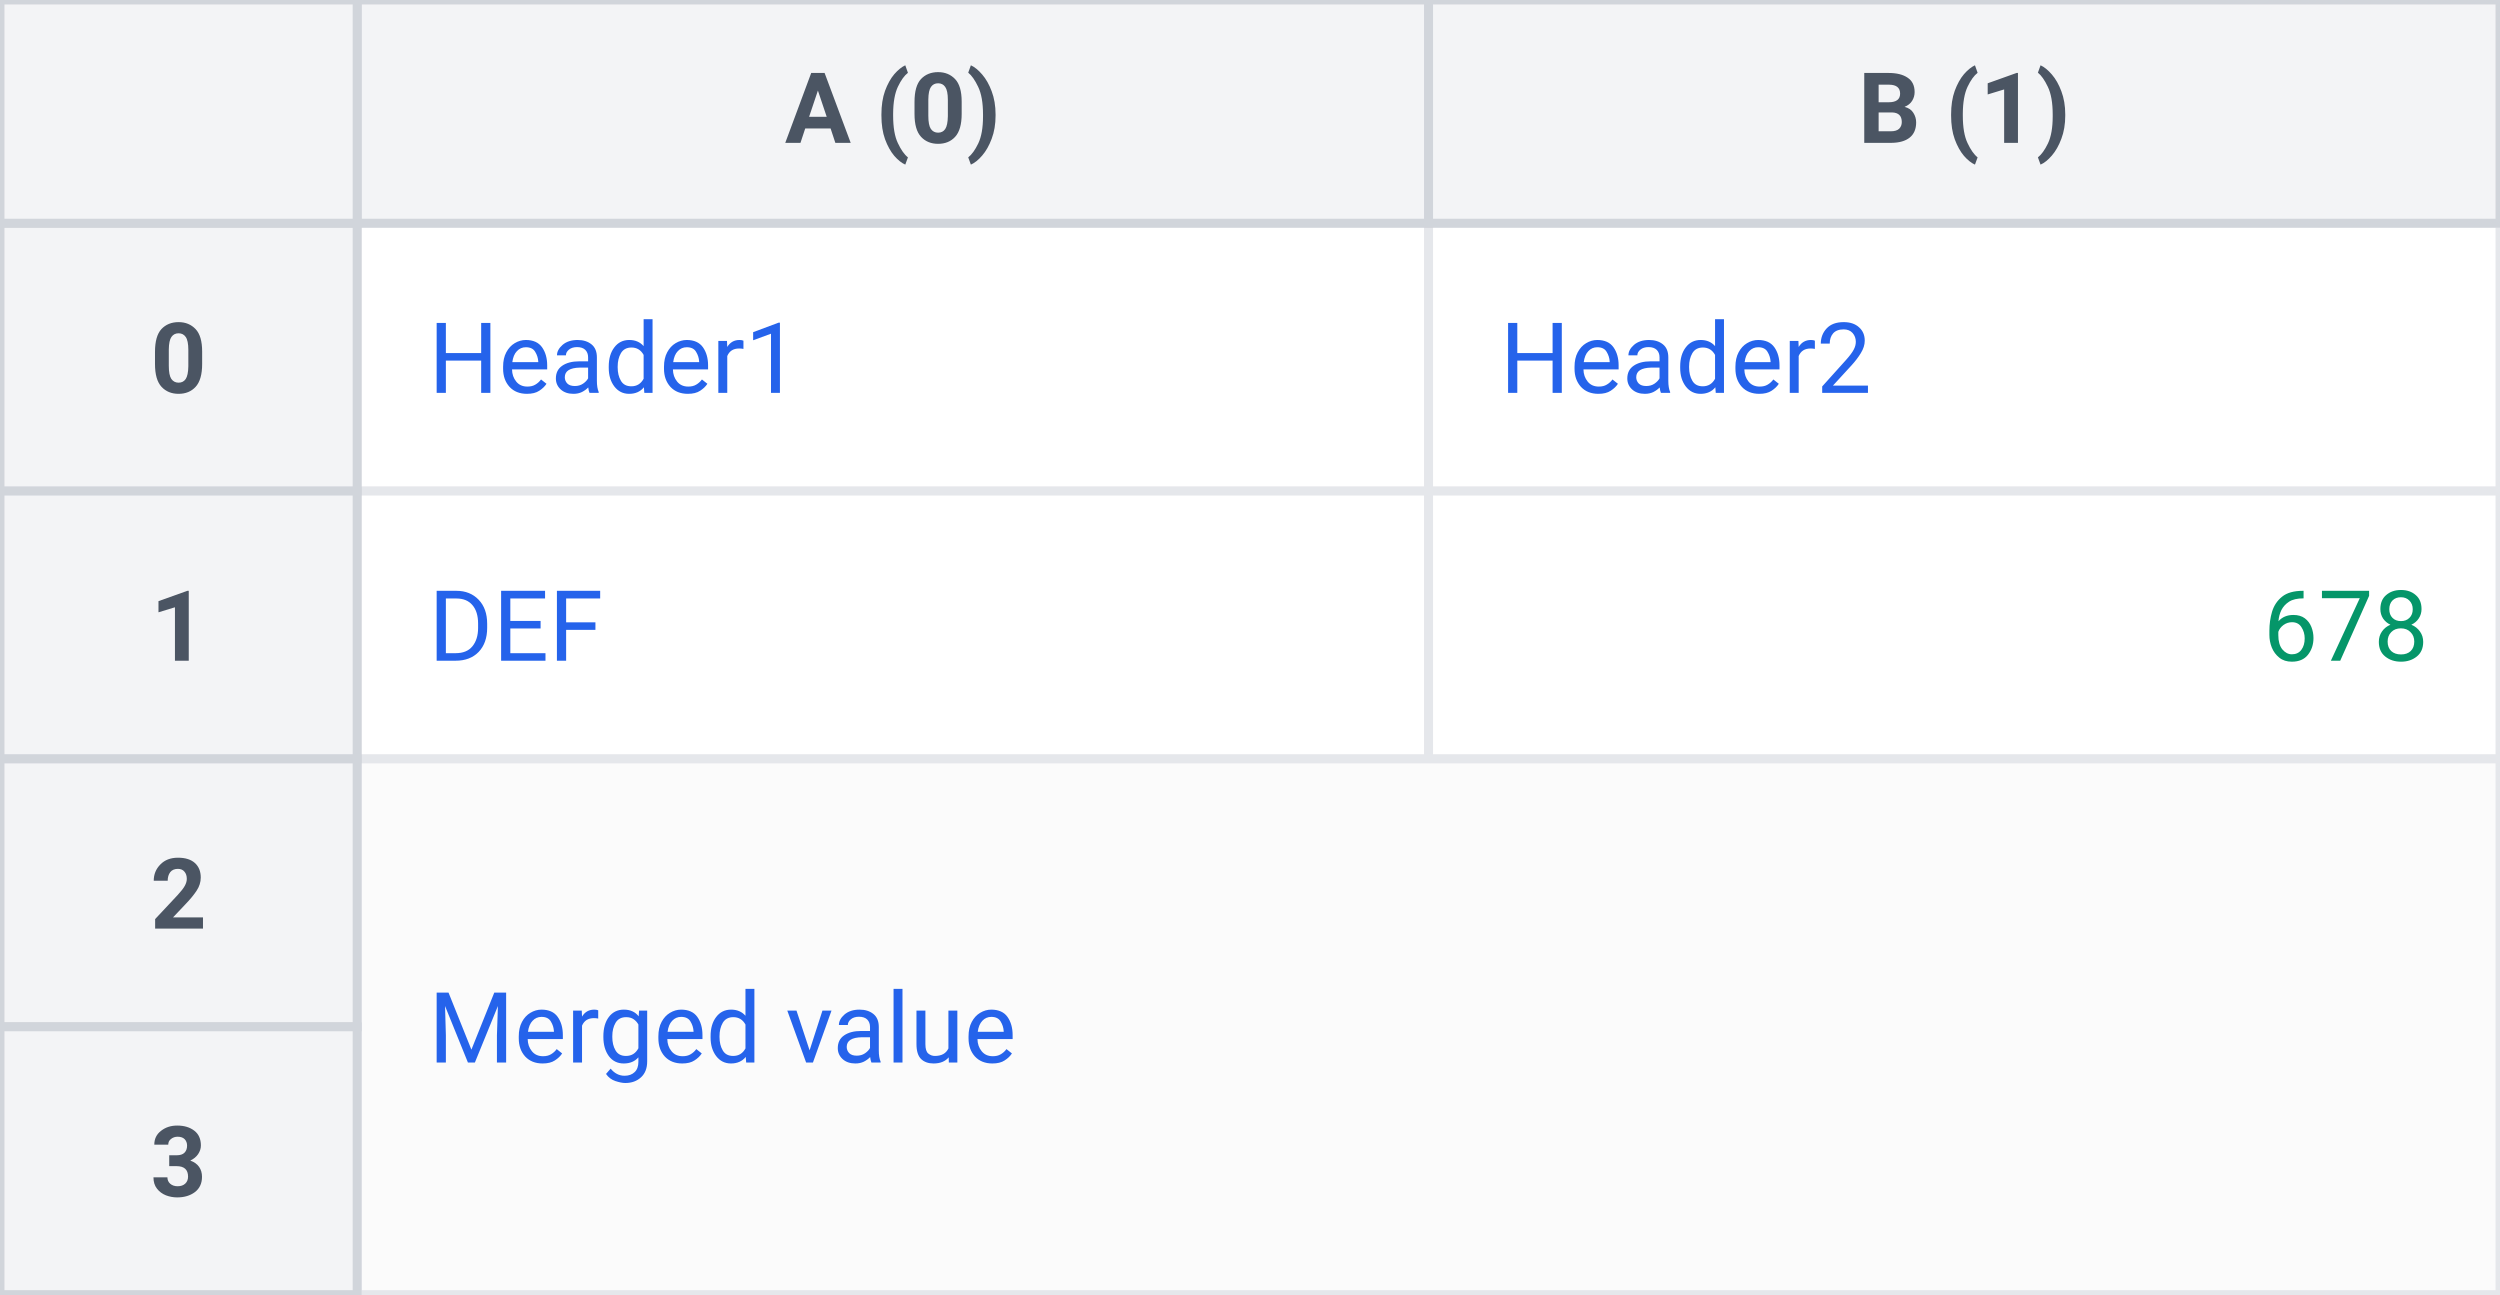
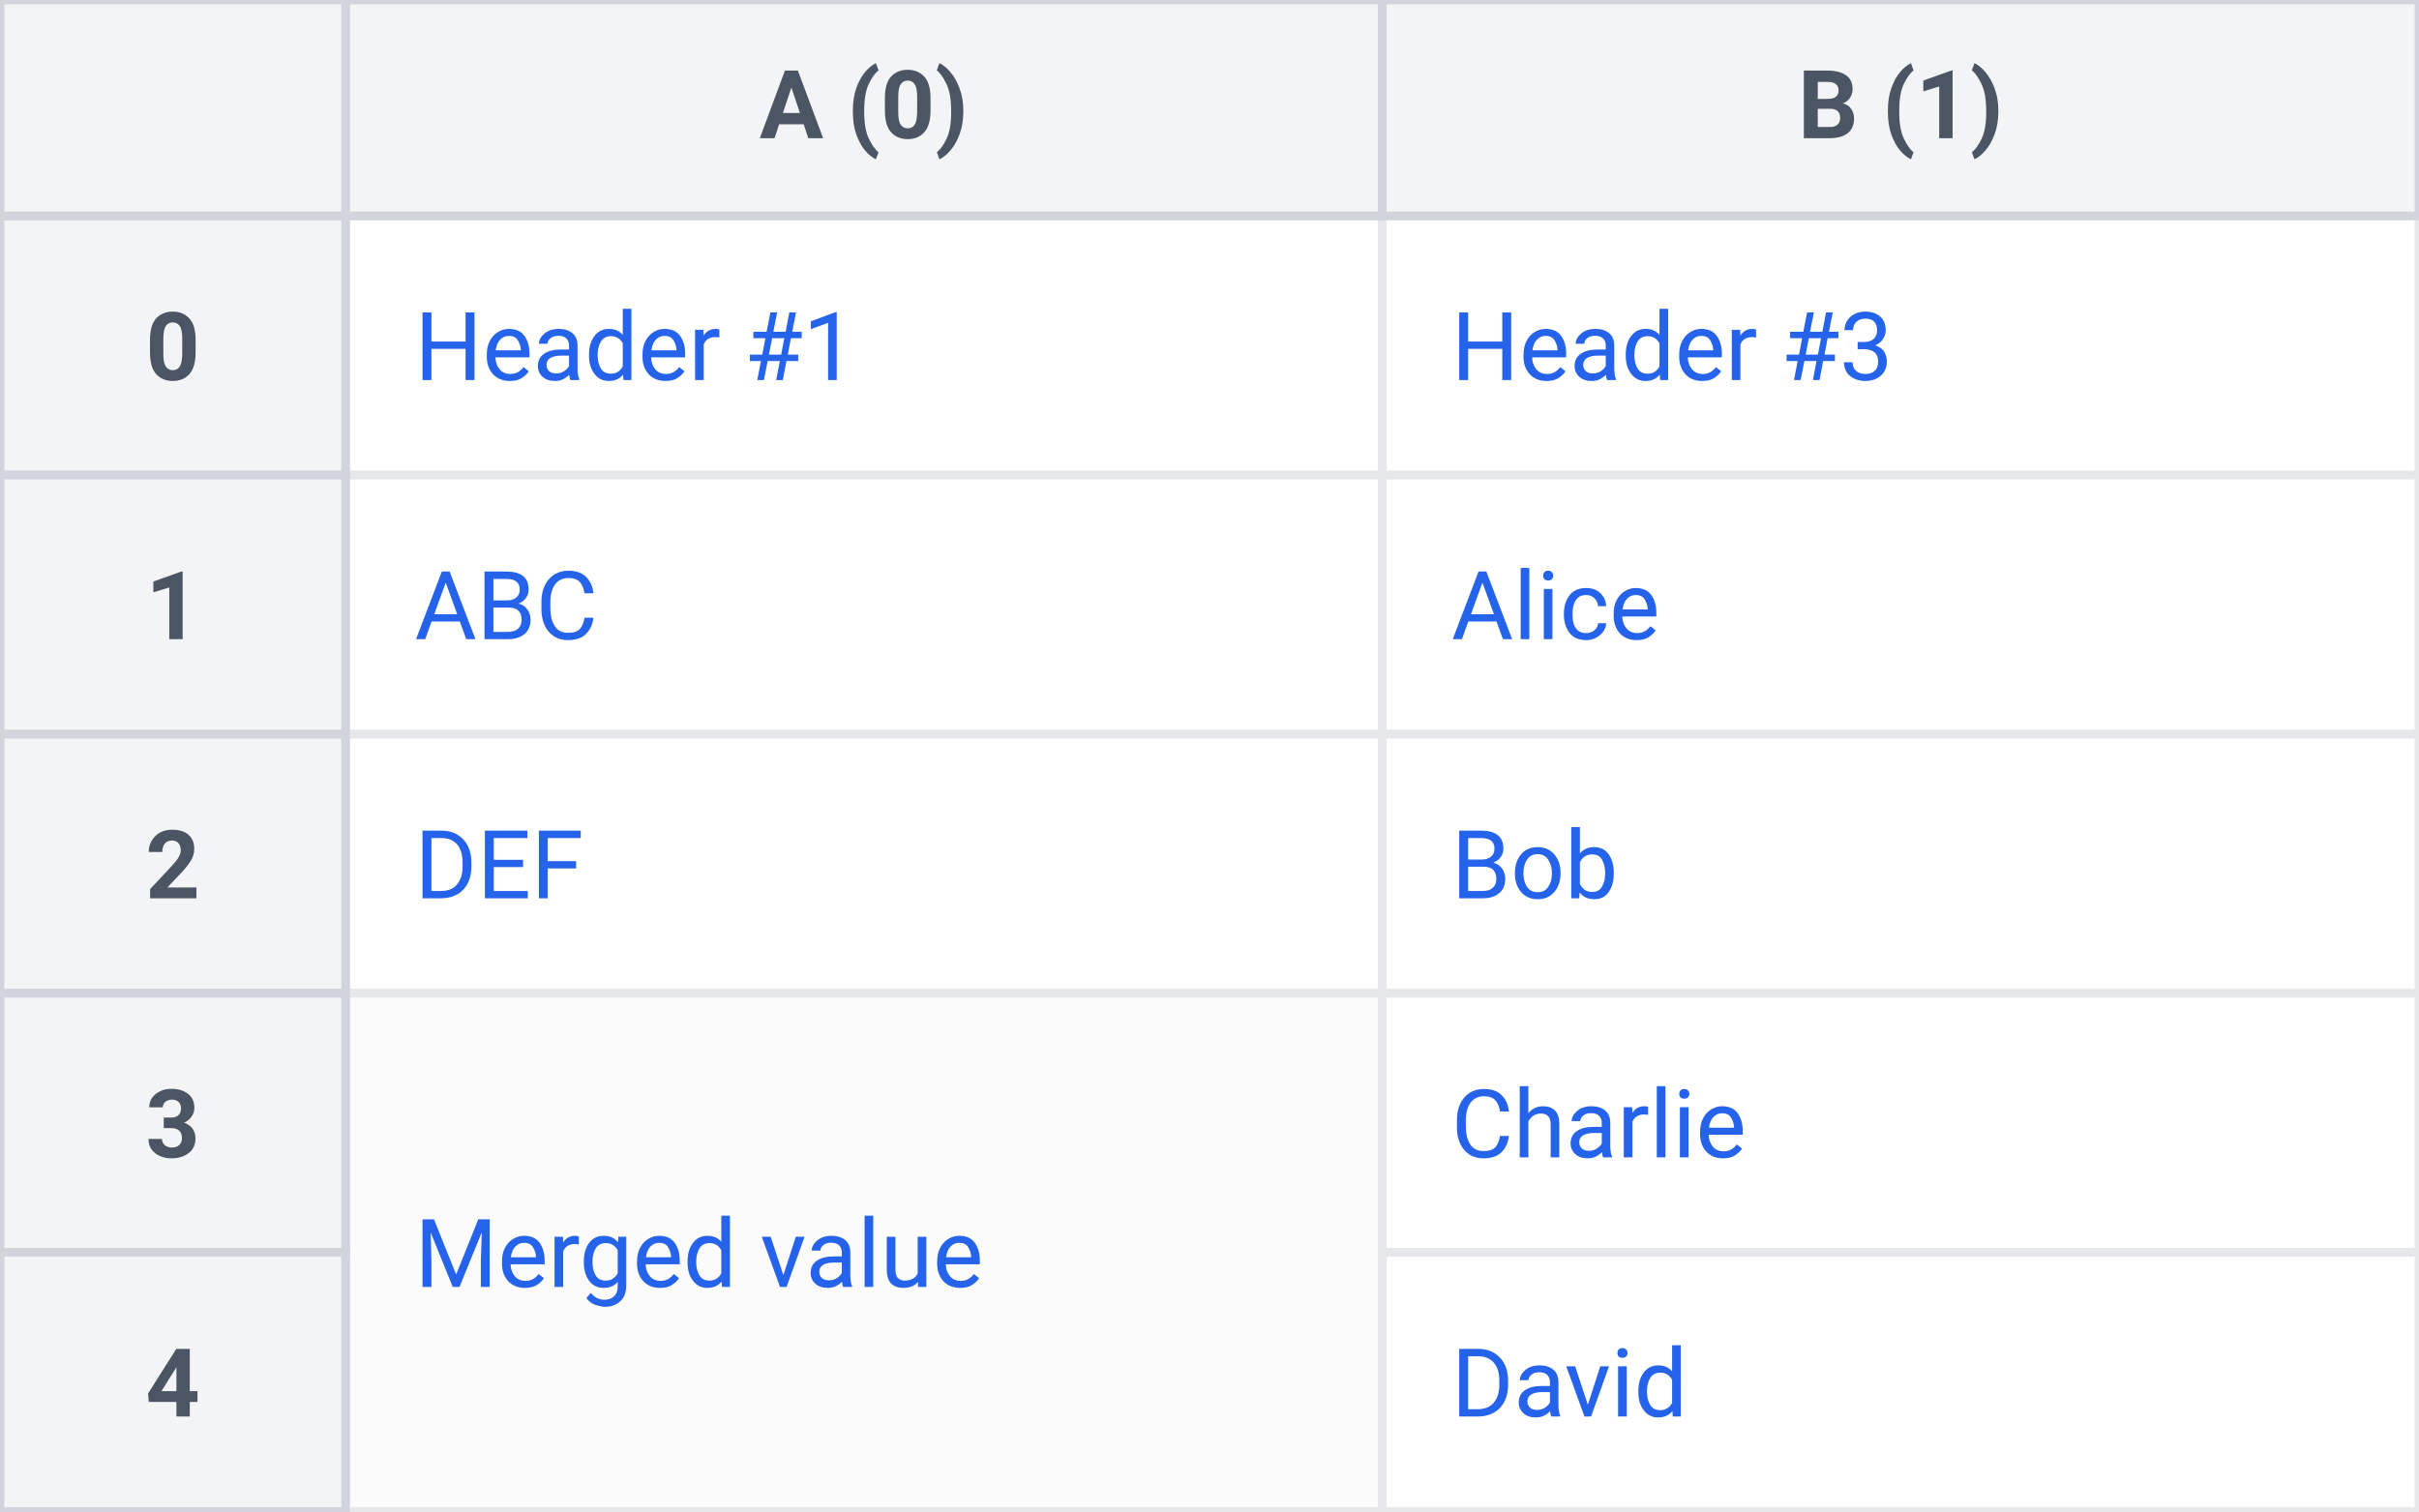
- <svg xmlns="http://www.w3.org/2000/svg" width="280" height="145">
+ <svg xmlns="http://www.w3.org/2000/svg" width="280" height="175">
  <style>
  text {
    font-family: system-ui, -apple-system, BlinkMacSystemFont, "Segoe UI", Roboto, "Helvetica Neue", Arial, sans-serif;
    font-size: 11px;
    fill: #1f2937;
  }
  .hdr-text {
    font-weight: 600;
    fill: #4b5563;
    text-anchor: middle;
  }
  .grid-line {
    stroke: #e5e7eb;
    stroke-width: 1;
  }
  .cell-rect {
    fill: #ffffff;
    stroke: #e5e7eb;
    stroke-width: 1;
  }
  .hdr-rect {
    fill: #f3f4f6;
    stroke: #d1d5db;
    stroke-width: 1;
  }
  .cell-merged {
    fill: #fbfbfb;
  }
  .val-string {
    text-anchor: start;
    fill: #2563eb;
  }
  .val-number {
    text-anchor: end;
    fill: #059669;
  }
  .val-bool {
    text-anchor: middle;
    fill: #7c3aed;
    font-weight: 500;
  }
  .rect-bool {
    fill: #f5f3ff;
  }
  .val-error {
    text-anchor: middle;
    fill: #dc2626;
    font-weight: 500;
  }
  .rect-error {
    fill: #fee2e2;
  }
</style>
  <rect x="40" y="25" width="120" height="30" class="cell-rect" />
-   <text x="48" y="44" class="val-string">Header1</text>
+   <text x="48" y="44" class="val-string">Header #1</text>
  <rect x="160" y="25" width="120" height="30" class="cell-rect" />
-   <text x="168" y="44" class="val-string">Header2</text>
+   <text x="168" y="44" class="val-string">Header #3</text>
  <rect x="40" y="55" width="120" height="30" class="cell-rect" />
-   <text x="48" y="74" class="val-string">DEF</text>
+   <text x="48" y="74" class="val-string">ABC</text>
  <rect x="160" y="55" width="120" height="30" class="cell-rect" />
-   <text x="272" y="74" class="val-number">678</text>
-   <rect x="40" y="85" width="240" height="60" class="cell-rect cell-merged" />
-   <text x="48" y="119" class="val-string">Merged value</text>
+   <text x="168" y="74" class="val-string">Alice</text>
+   <rect x="40" y="85" width="120" height="30" class="cell-rect" />
+   <text x="48" y="104" class="val-string">DEF</text>
+   <rect x="160" y="85" width="120" height="30" class="cell-rect" />
+   <text x="168" y="104" class="val-string">Bob</text>
+   <rect x="40" y="115" width="120" height="60" class="cell-rect cell-merged" />
+   <text x="48" y="149" class="val-string">Merged value</text>
+   <rect x="160" y="115" width="120" height="30" class="cell-rect" />
+   <text x="168" y="134" class="val-string">Charlie</text>
+   <rect x="160" y="145" width="120" height="30" class="cell-rect" />
+   <text x="168" y="164" class="val-string">David</text>
  <rect x="40" y="0" width="120" height="25" class="hdr-rect" />
  <text x="100" y="16" class="hdr-text">A (0)</text>
  <rect x="160" y="0" width="120" height="25" class="hdr-rect" />
  <text x="220" y="16" class="hdr-text">B (1)</text>
  <rect x="0" y="25" width="40" height="30" class="hdr-rect" />
  <text x="20" y="44" class="hdr-text">0</text>
  <rect x="0" y="55" width="40" height="30" class="hdr-rect" />
  <text x="20" y="74" class="hdr-text">1</text>
  <rect x="0" y="85" width="40" height="30" class="hdr-rect" />
  <text x="20" y="104" class="hdr-text">2</text>
  <rect x="0" y="115" width="40" height="30" class="hdr-rect" />
  <text x="20" y="134" class="hdr-text">3</text>
+   <rect x="0" y="145" width="40" height="30" class="hdr-rect" />
+   <text x="20" y="164" class="hdr-text">4</text>
  <rect x="0" y="0" width="40" height="25" class="hdr-rect" />
</svg>
